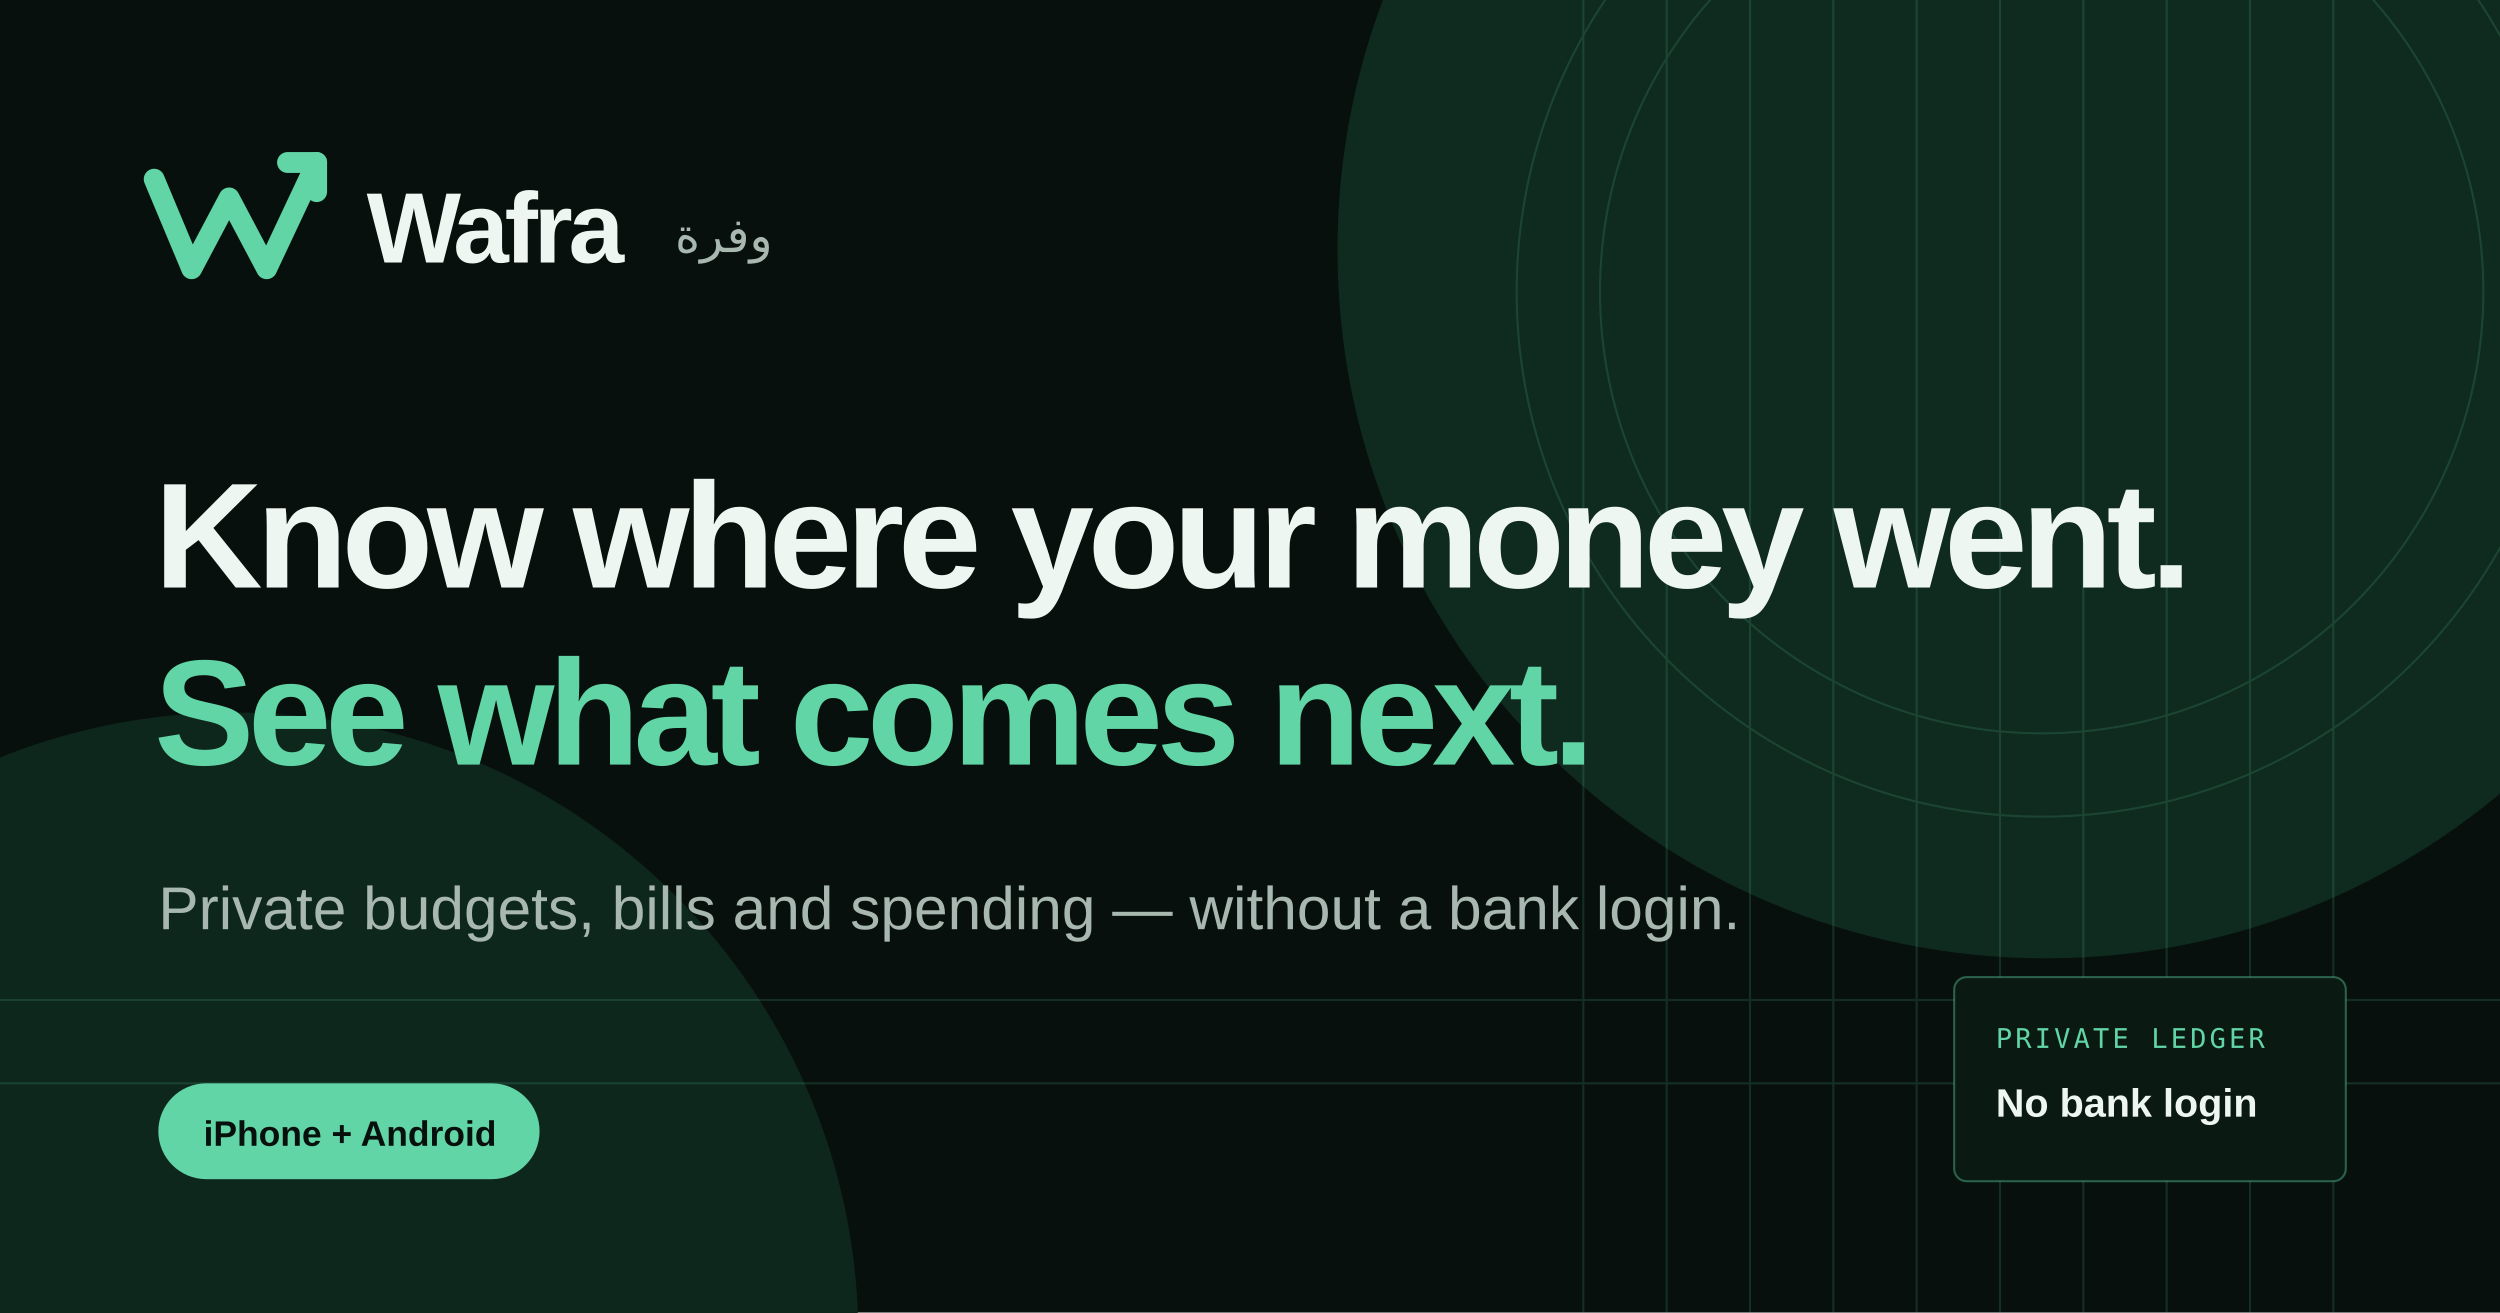
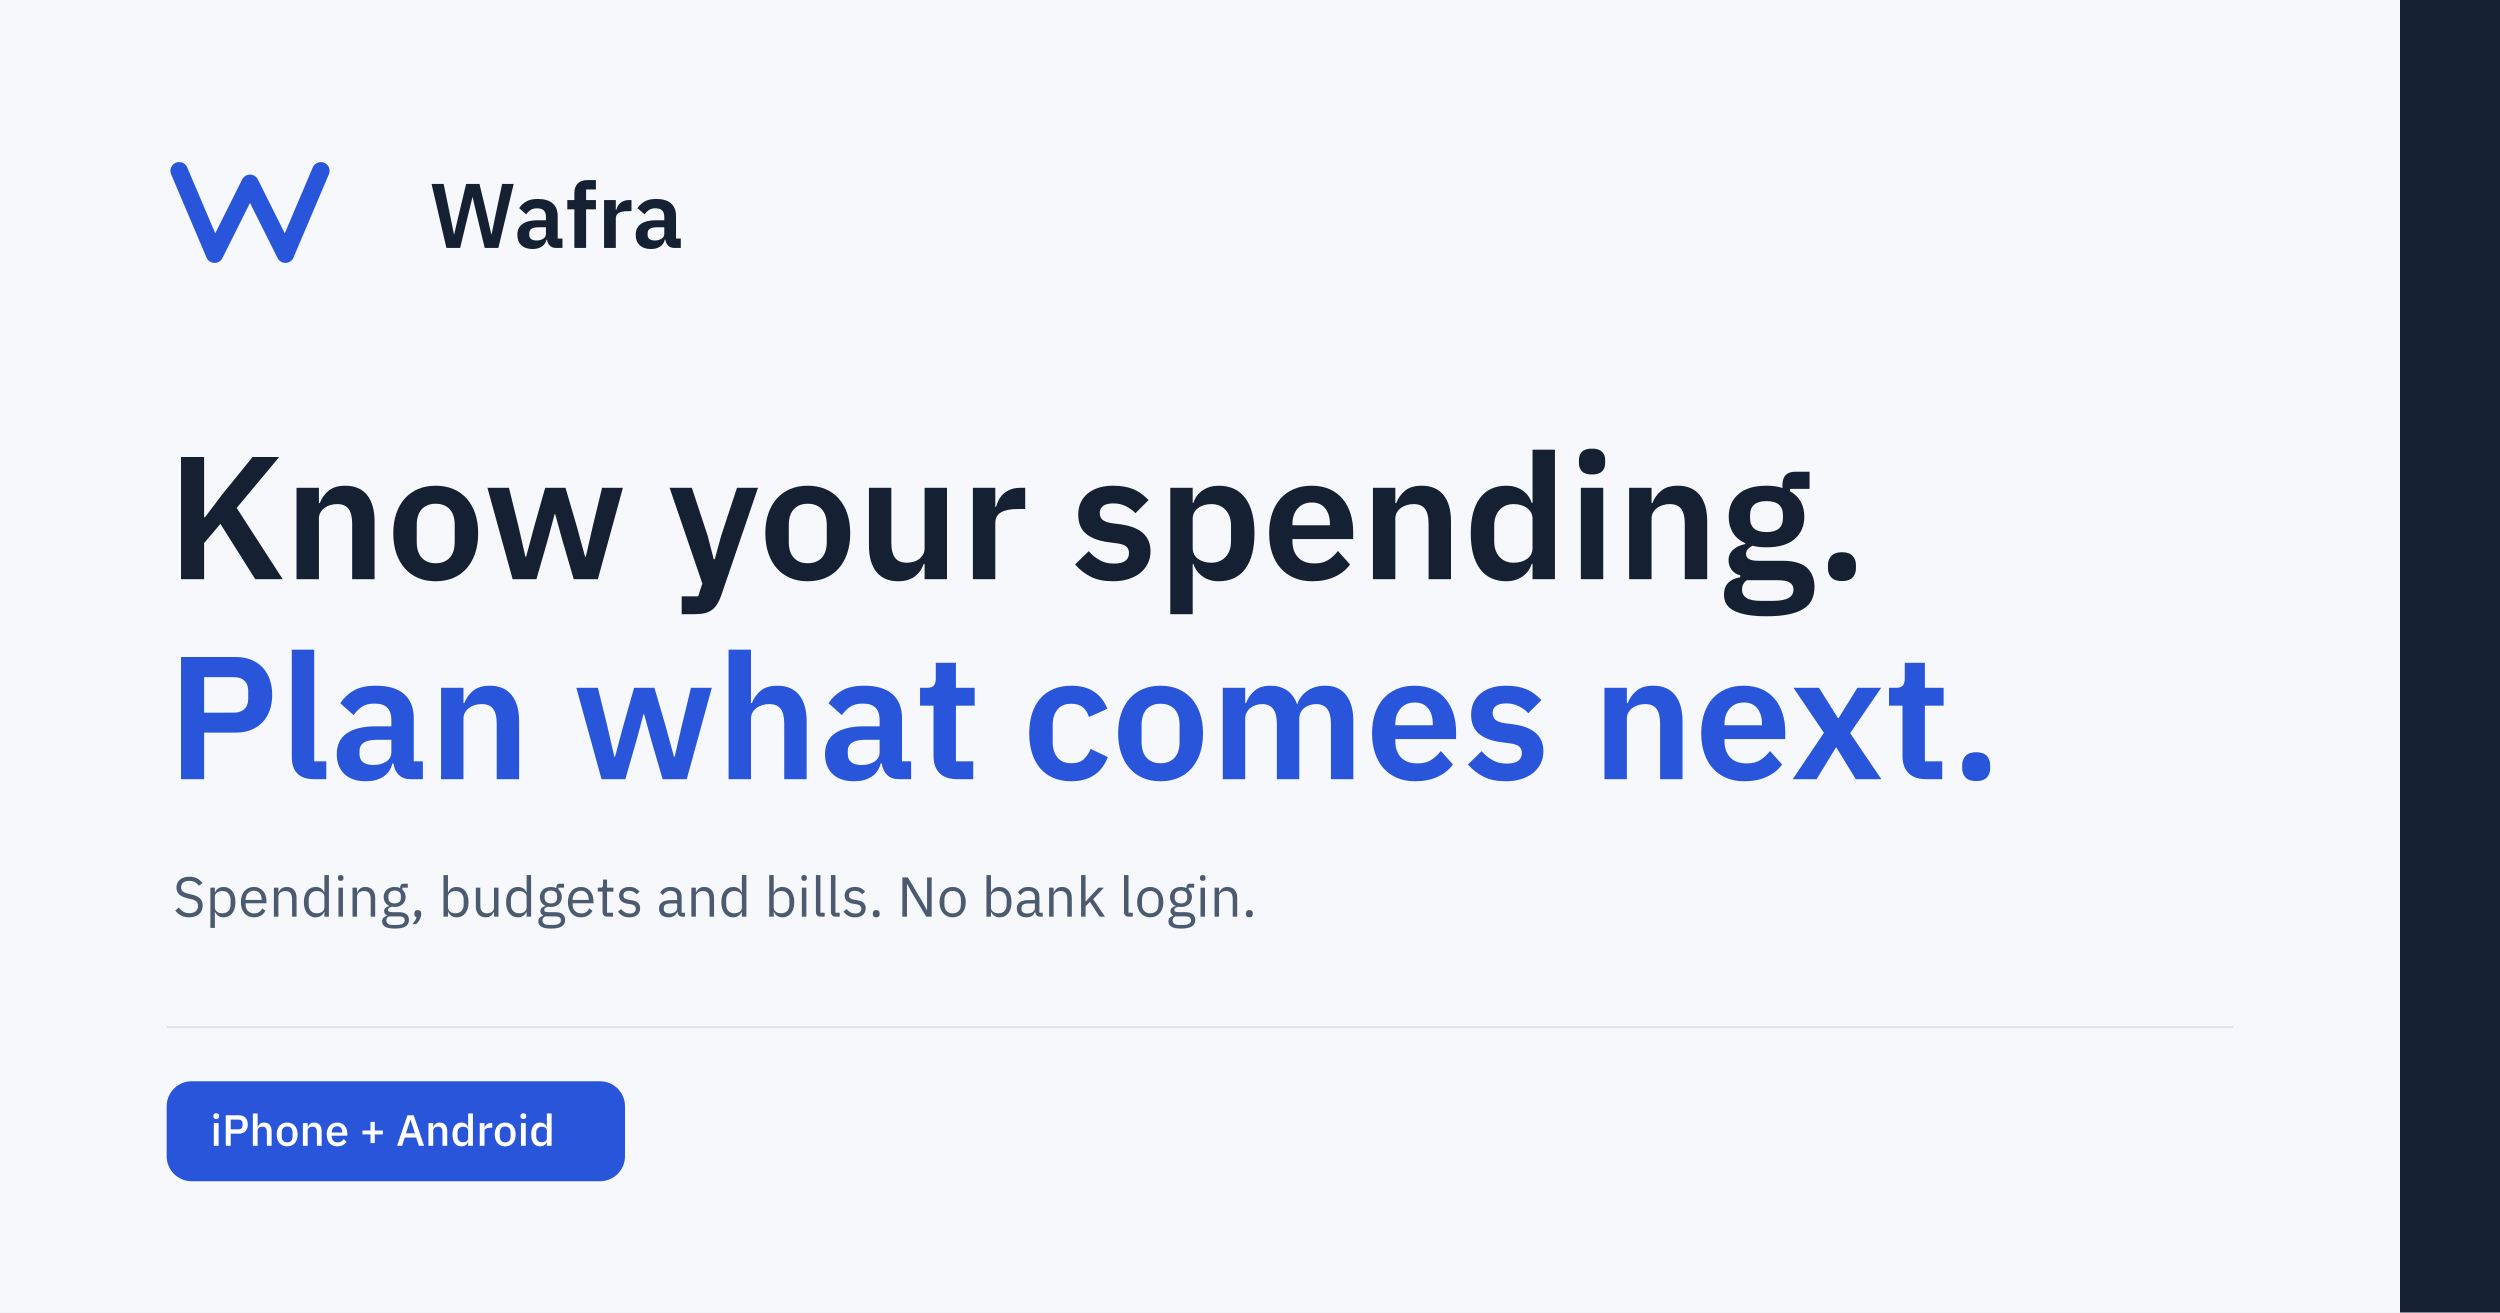
- <svg xmlns="http://www.w3.org/2000/svg" width="1200" height="630" viewBox="0 0 1200 630" role="img" aria-labelledby="title desc">
-   <rect width="1200" height="630" fill="#07100c" />
-   <circle cx="982" cy="120" r="340" fill="#123426" opacity=".72" />
-   <circle cx="112" cy="642" r="300" fill="#0d271d" />
-   <g opacity=".16" stroke="#61d5a6" fill="none">
-     <circle cx="980" cy="140" r="212" />
-     <circle cx="980" cy="140" r="252" />
-     <path d="M0 520H1200M0 480H1200M760 0V630M800 0V630M840 0V630M880 0V630M920 0V630M960 0V630M1000 0V630M1040 0V630M1080 0V630M1120 0V630" />
+ <svg xmlns="http://www.w3.org/2000/svg" width="1200" height="630" viewBox="0 0 1200 630" role="img" aria-labelledby="title description">
+   <rect width="1200" height="630" fill="#F6F8FC" />
+   <rect x="1152" width="48" height="630" fill="#152033" />
+   <g transform="translate(72 54) scale(2)" fill="none" stroke="#2855D9" stroke-width="4.2" stroke-linecap="round" stroke-linejoin="round">
+     <path d="M7 14 L15.5 34 L24 17 L32.5 34 L41 14" />
  </g>
-   <g transform="translate(74 68)" fill="none" stroke="#61d5a6" stroke-width="10" stroke-linecap="round" stroke-linejoin="round">
-     <path d="M0 18l18 43 18-34 18 34L78 10" />
-     <path d="M64 10h14v14" />
+   <g aria-label="Wafra" fill="#152033" transform="translate(206 119) scale(0.044 -0.044)">
+     <path transform="translate(0 0)" d="M188 0L26 698L158 698L227 363L270 149L273 149L323 363L403 698L549 698L629 363L678 149L681 149L725 363L796 698L922 698L755 0L606 0L517 369L474 553L472 553L427 369L338 0Z" />
+     <path transform="translate(925 0)" d="M458 0Q416 0 391.5 24.5Q367 49 361 90L355 90Q342 39 302 13.5Q262 -12 203 -12Q123 -12 80 30Q37 72 37 142Q37 223 95 262.5Q153 302 260 302L349 302L349 340Q349 384 326 408Q303 432 252 432Q207 432 179.5 412.5Q152 393 133 366L57 434Q86 479 134 506.5Q182 534 261 534Q367 534 422 486Q477 438 477 348L477 102L529 102L529 0ZM246 81Q289 81 319 100Q349 119 349 156L349 225L267 225Q167 225 167 161L167 144Q167 112 187.5 96.5Q208 81 246 81Z" />
+     <path transform="translate(1484 0)" d="M100 421L23 421L23 522L100 522L100 597Q100 666 136.5 703Q173 740 244 740L335 740L335 638L228 638L228 522L335 522L335 421L228 421L228 0L100 0Z" />
+     <path transform="translate(1834 0)" d="M74 0L74 522L202 522L202 414L207 414Q212 435 222.5 454.5Q233 474 250 489Q267 504 290.5 513Q314 522 345 522L373 522L373 401L333 401Q268 401 235 382Q202 363 202 320L202 0Z" />
+     <path transform="translate(2216 0)" d="M458 0Q416 0 391.5 24.5Q367 49 361 90L355 90Q342 39 302 13.5Q262 -12 203 -12Q123 -12 80 30Q37 72 37 142Q37 223 95 262.5Q153 302 260 302L349 302L349 340Q349 384 326 408Q303 432 252 432Q207 432 179.5 412.5Q152 393 133 366L57 434Q86 479 134 506.5Q182 534 261 534Q367 534 422 486Q477 438 477 348L477 102L529 102L529 0ZM246 81Q289 81 319 100Q349 119 349 156L349 225L267 225Q167 225 167 161L167 144Q167 112 187.5 96.5Q208 81 246 81Z" />
  </g>
-   <text x="176" y="126" fill="#eef6f1" font-family="Arial, sans-serif" font-size="48" font-weight="700" letter-spacing="-2">Wafra</text>
-   <text x="324" y="121" fill="#a8b8b0" font-family="Arial, sans-serif" font-size="23">وفرة</text>
-   <text x="74" y="282" fill="#eef6f1" font-family="Arial, sans-serif" font-size="72" font-weight="700" letter-spacing="-3">Know where your money went.</text>
-   <text x="74" y="367" fill="#61d5a6" font-family="Arial, sans-serif" font-size="72" font-weight="700" letter-spacing="-3">See what comes next.</text>
-   <text x="76" y="446" fill="#a8b8b0" font-family="Arial, sans-serif" font-size="29">Private budgets, bills and spending — without a bank login.</text>
-   <g transform="translate(76 520)">
-     <rect width="183" height="46" rx="23" fill="#61d5a6" />
-     <text x="92" y="30" text-anchor="middle" fill="#07100c" font-family="Arial, sans-serif" font-size="17" font-weight="700">iPhone + Android</text>
+   <g aria-label="Know your spending." fill="#152033" transform="translate(80 278) scale(0.084 -0.084)">
+     <path transform="translate(0 0)" d="M307 316L214 206L214 0L82 0L82 698L214 698L214 354L219 354L318 485L491 698L643 698L400 407L663 0L506 0Z" />
+     <path transform="translate(668 0)" d="M74 0L74 522L202 522L202 435L207 435Q223 477 257.5 505.5Q292 534 353 534Q434 534 477 481Q520 428 520 330L520 0L392 0L392 317Q392 373 372 401Q352 429 306 429Q286 429 267.5 423.5Q249 418 234.5 407.5Q220 397 211 381.5Q202 366 202 345L202 0Z" />
+     <path transform="translate(1256 0)" d="M281 -12Q225 -12 180.5 7Q136 26 104.5 62Q73 98 56 148.5Q39 199 39 262Q39 325 56 375Q73 425 104.5 460.5Q136 496 180.5 515Q225 534 281 534Q337 534 382 515Q427 496 458.5 460.5Q490 425 507 375Q524 325 524 262Q524 199 507 148.5Q490 98 458.5 62Q427 26 382 7Q337 -12 281 -12ZM281 91Q332 91 361 122Q390 153 390 213L390 310Q390 369 361 400Q332 431 281 431Q231 431 202 400Q173 369 173 310L173 213Q173 153 202 122Q231 91 281 91Z" />
+     <path transform="translate(1810 0)" d="M23 522L146 522L199 307L240 128L244 128L292 307L353 522L469 522L532 307L581 128L585 128L626 307L678 522L797 522L654 0L516 0L449 230L410 372L407 372L369 230L303 0L167 0Z" />
+     <path transform="translate(2865 0)" d="M394 522L514 522L304 -93Q294 -121 281.5 -141.5Q269 -162 252 -175Q235 -188 211 -194Q187 -200 155 -200L78 -200L78 -98L172 -98L196 -25L9 522L136 522L227 246L261 114L267 114L303 246Z" />
+     <path transform="translate(3382 0)" d="M281 -12Q225 -12 180.5 7Q136 26 104.5 62Q73 98 56 148.5Q39 199 39 262Q39 325 56 375Q73 425 104.5 460.5Q136 496 180.5 515Q225 534 281 534Q337 534 382 515Q427 496 458.5 460.5Q490 425 507 375Q524 325 524 262Q524 199 507 148.5Q490 98 458.5 62Q427 26 382 7Q337 -12 281 -12ZM281 91Q332 91 361 122Q390 153 390 213L390 310Q390 369 361 400Q332 431 281 431Q231 431 202 400Q173 369 173 310L173 213Q173 153 202 122Q231 91 281 91Z" />
+     <path transform="translate(3945 0)" d="M386 87L381 87Q374 67 362.5 49.5Q351 32 333.5 18Q316 4 291.5 -4Q267 -12 235 -12Q154 -12 111 41Q68 94 68 192L68 522L196 522L196 205Q196 151 217 122.5Q238 94 284 94Q303 94 321.5 99Q340 104 354 114.5Q368 125 377 140.5Q386 156 386 177L386 522L514 522L514 0L386 0Z" />
+     <path transform="translate(4533 0)" d="M74 0L74 522L202 522L202 414L207 414Q212 435 222.5 454.5Q233 474 250 489Q267 504 290.5 513Q314 522 345 522L373 522L373 401L333 401Q268 401 235 382Q202 363 202 320L202 0Z" />
+     <path transform="translate(5162 0)" d="M245 -12Q170 -12 119 13.5Q68 39 29 84L107 160Q136 127 170.5 108Q205 89 250 89Q296 89 316.5 105Q337 121 337 149Q337 172 322.5 185.5Q308 199 273 204L221 211Q136 222 91.5 259.5Q47 297 47 369Q47 407 61 437.5Q75 468 101 489.5Q127 511 163.5 522.5Q200 534 245 534Q283 534 312.5 528.5Q342 523 366 512.5Q390 502 410 486.5Q430 471 449 452L374 377Q351 401 319 417Q287 433 249 433Q207 433 188.5 418Q170 403 170 379Q170 353 185.5 339.5Q201 326 238 320L291 313Q460 289 460 159Q460 121 444.5 89.5Q429 58 401 35.5Q373 13 333.5 0.5Q294 -12 245 -12Z" />
+     <path transform="translate(5661 0)" d="M74 522L202 522L202 436L206 436Q220 481 259 507.5Q298 534 350 534Q450 534 502.5 463.5Q555 393 555 262Q555 130 502.5 59Q450 -12 350 -12Q298 -12 259.5 15Q221 42 206 87L202 87L202 -200L74 -200ZM309 94Q359 94 390 127Q421 160 421 216L421 306Q421 362 390 395.5Q359 429 309 429Q263 429 232.5 406Q202 383 202 345L202 179Q202 138 232.5 116Q263 94 309 94Z" />
+     <path transform="translate(6261 0)" d="M285 -12Q227 -12 181.5 7.5Q136 27 104.5 62.5Q73 98 56 148.5Q39 199 39 262Q39 324 55.5 374Q72 424 103 459.5Q134 495 179 514.5Q224 534 281 534Q342 534 387 513Q432 492 461 456Q490 420 504.5 372.5Q519 325 519 271L519 229L172 229L172 216Q172 159 204 124.5Q236 90 299 90Q347 90 377.5 110Q408 130 432 161L501 84Q469 39 413.5 13.5Q358 -12 285 -12ZM283 438Q232 438 202 404Q172 370 172 316L172 308L386 308L386 317Q386 371 359.5 404.5Q333 438 283 438Z" />
+     <path transform="translate(6819 0)" d="M74 0L74 522L202 522L202 435L207 435Q223 477 257.5 505.5Q292 534 353 534Q434 534 477 481Q520 428 520 330L520 0L392 0L392 317Q392 373 372 401Q352 429 306 429Q286 429 267.5 423.5Q249 418 234.5 407.5Q220 397 211 381.5Q202 366 202 345L202 0Z" />
+     <path transform="translate(7407 0)" d="M398 87L393 87Q379 42 340 15Q301 -12 249 -12Q150 -12 97.5 59Q45 130 45 262Q45 393 97.5 463.5Q150 534 249 534Q301 534 340 507.5Q379 481 393 436L398 436L398 740L526 740L526 0L398 0ZM290 94Q336 94 367 116Q398 138 398 179L398 345Q398 383 367 406Q336 429 290 429Q240 429 209.5 395.5Q179 362 179 306L179 216Q179 160 209.5 127Q240 94 290 94Z" />
+     <path transform="translate(8007 0)" d="M138 598Q98 598 80.5 616Q63 634 63 662L63 682Q63 710 80.5 728Q98 746 138 746Q177 746 195 728Q213 710 213 682L213 662Q213 634 195 616Q177 598 138 598ZM74 522L202 522L202 0L74 0Z" />
+     <path transform="translate(8283 0)" d="M74 0L74 522L202 522L202 435L207 435Q223 477 257.5 505.5Q292 534 353 534Q434 534 477 481Q520 428 520 330L520 0L392 0L392 317Q392 373 372 401Q352 429 306 429Q286 429 267.5 423.5Q249 418 234.5 407.5Q220 397 211 381.5Q202 366 202 345L202 0Z" />
+     <path transform="translate(8871 0)" d="M545 -44Q545 -85 530.5 -116.5Q516 -148 483 -169Q450 -190 398 -201Q346 -212 271 -212Q205 -212 159 -203.5Q113 -195 83.5 -179.5Q54 -164 41 -141Q28 -118 28 -89Q28 -45 52.5 -20.5Q77 4 121 11L121 22Q89 30 71.5 53.5Q54 77 54 109Q54 129 62 144.5Q70 160 83.5 171Q97 182 114 189.5Q131 197 150 201L150 205Q102 227 78.5 266Q55 305 55 357Q55 437 110 485.5Q165 534 271 534Q295 534 318.5 531Q342 528 362 521L362 538Q362 614 436 614L517 614L517 516L406 516L406 502Q447 479 467 442Q487 405 487 357Q487 278 432.5 230Q378 182 271 182Q225 182 191 191Q176 184 165 172.5Q154 161 154 144Q154 105 222 105L362 105Q458 105 501.5 65.5Q545 26 545 -44ZM425 -59Q425 -34 405 -20Q385 -6 336 -6L158 -6Q131 -26 131 -60Q131 -90 156 -107Q181 -124 241 -124L305 -124Q368 -124 396.5 -108Q425 -92 425 -59ZM271 269Q365 269 365 349L365 366Q365 446 271 446Q177 446 177 366L177 349Q177 269 271 269Z" />
+     <path transform="translate(9424 0)" d="M149 -11Q108 -11 88.5 9.5Q69 30 69 62L69 80Q69 112 88.5 133Q108 154 149 154Q191 154 210 133Q229 112 229 80L229 62Q229 30 210 9.5Q191 -11 149 -11Z" />
  </g>
-   <g transform="translate(938 469)">
-     <rect width="188" height="98" rx="6" fill="#0b1913" stroke="#61d5a6" stroke-opacity=".4" />
-     <text x="20" y="34" fill="#61d5a6" font-family="monospace" font-size="13" letter-spacing="1.5">PRIVATE LEDGER</text>
-     <text x="20" y="67" fill="#eef6f1" font-family="Arial, sans-serif" font-size="19" font-weight="700">No bank login</text>
+   <g aria-label="Plan what comes next." fill="#2855D9" transform="translate(80 374) scale(0.084 -0.084)">
+     <path transform="translate(0 0)" d="M82 0L82 698L396 698Q444 698 482.5 682.5Q521 667 548 638.5Q575 610 589 570Q603 530 603 482Q603 433 589 393.5Q575 354 548 325.5Q521 297 482.5 281.5Q444 266 396 266L214 266L214 0ZM214 380L384 380Q422 380 444 400.5Q466 421 466 459L466 505Q466 543 444 563Q422 583 384 583L214 583Z" />
+     <path transform="translate(641 0)" d="M202 0Q136 0 105 33Q74 66 74 126L74 740L202 740L202 102L271 102L271 0Z" />
+     <path transform="translate(935 0)" d="M458 0Q416 0 391.5 24.5Q367 49 361 90L355 90Q342 39 302 13.5Q262 -12 203 -12Q123 -12 80 30Q37 72 37 142Q37 223 95 262.5Q153 302 260 302L349 302L349 340Q349 384 326 408Q303 432 252 432Q207 432 179.5 412.5Q152 393 133 366L57 434Q86 479 134 506.5Q182 534 261 534Q367 534 422 486Q477 438 477 348L477 102L529 102L529 0ZM246 81Q289 81 319 100Q349 119 349 156L349 225L267 225Q167 225 167 161L167 144Q167 112 187.5 96.5Q208 81 246 81Z" />
+     <path transform="translate(1494 0)" d="M74 0L74 522L202 522L202 435L207 435Q223 477 257.5 505.5Q292 534 353 534Q434 534 477 481Q520 428 520 330L520 0L392 0L392 317Q392 373 372 401Q352 429 306 429Q286 429 267.5 423.5Q249 418 234.5 407.5Q220 397 211 381.5Q202 366 202 345L202 0Z" />
+     <path transform="translate(2318 0)" d="M23 522L146 522L199 307L240 128L244 128L292 307L353 522L469 522L532 307L581 128L585 128L626 307L678 522L797 522L654 0L516 0L449 230L410 372L407 372L369 230L303 0L167 0Z" />
+     <path transform="translate(3137 0)" d="M74 740L202 740L202 435L207 435Q223 477 257.5 505.5Q292 534 353 534Q434 534 477 481Q520 428 520 330L520 0L392 0L392 317Q392 373 372 401Q352 429 306 429Q286 429 267.5 423.5Q249 418 234.5 407.5Q220 397 211 381.5Q202 366 202 345L202 0L74 0Z" />
+     <path transform="translate(3725 0)" d="M458 0Q416 0 391.5 24.5Q367 49 361 90L355 90Q342 39 302 13.5Q262 -12 203 -12Q123 -12 80 30Q37 72 37 142Q37 223 95 262.5Q153 302 260 302L349 302L349 340Q349 384 326 408Q303 432 252 432Q207 432 179.5 412.5Q152 393 133 366L57 434Q86 479 134 506.5Q182 534 261 534Q367 534 422 486Q477 438 477 348L477 102L529 102L529 0ZM246 81Q289 81 319 100Q349 119 349 156L349 225L267 225Q167 225 167 161L167 144Q167 112 187.5 96.5Q208 81 246 81Z" />
+     <path transform="translate(4280 0)" d="M237 0Q171 0 136.5 34.5Q102 69 102 133L102 420L25 420L25 522L65 522Q94 522 104.5 535.5Q115 549 115 576L115 665L230 665L230 522L337 522L337 420L230 420L230 102L329 102L329 0Z" />
+     <path transform="translate(4890 0)" d="M280 -12Q222 -12 177 7Q132 26 101.5 62Q71 98 55 148.5Q39 199 39 262Q39 325 55 375Q71 425 101.5 460.5Q132 496 177 515Q222 534 280 534Q359 534 410.5 499Q462 464 485 402L380 355Q371 388 346.5 409.5Q322 431 280 431Q226 431 199.5 397Q173 363 173 308L173 213Q173 158 199.5 124.5Q226 91 280 91Q326 91 351 114.5Q376 138 390 173L488 126Q462 57 409 22.5Q356 -12 280 -12Z" />
+     <path transform="translate(5398 0)" d="M281 -12Q225 -12 180.5 7Q136 26 104.5 62Q73 98 56 148.5Q39 199 39 262Q39 325 56 375Q73 425 104.5 460.5Q136 496 180.5 515Q225 534 281 534Q337 534 382 515Q427 496 458.5 460.5Q490 425 507 375Q524 325 524 262Q524 199 507 148.5Q490 98 458.5 62Q427 26 382 7Q337 -12 281 -12ZM281 91Q332 91 361 122Q390 153 390 213L390 310Q390 369 361 400Q332 431 281 431Q231 431 202 400Q173 369 173 310L173 213Q173 153 202 122Q231 91 281 91Z" />
+     <path transform="translate(5961 0)" d="M74 0L74 522L202 522L202 435L207 435Q222 476 255 505Q288 534 347 534Q401 534 440 508Q479 482 498 429L500 429Q514 473 555.5 503.5Q597 534 660 534Q737 534 778.5 481Q820 428 820 330L820 0L692 0L692 317Q692 429 608 429Q589 429 571.5 423.5Q554 418 540.5 407.5Q527 397 519 381.5Q511 366 511 345L511 0L383 0L383 317Q383 429 299 429Q281 429 263.5 423.5Q246 418 232.5 407.5Q219 397 210.5 381.5Q202 366 202 345L202 0Z" />
+     <path transform="translate(6849 0)" d="M285 -12Q227 -12 181.5 7.5Q136 27 104.5 62.5Q73 98 56 148.5Q39 199 39 262Q39 324 55.5 374Q72 424 103 459.5Q134 495 179 514.5Q224 534 281 534Q342 534 387 513Q432 492 461 456Q490 420 504.5 372.5Q519 325 519 271L519 229L172 229L172 216Q172 159 204 124.5Q236 90 299 90Q347 90 377.5 110Q408 130 432 161L501 84Q469 39 413.5 13.5Q358 -12 285 -12ZM283 438Q232 438 202 404Q172 370 172 316L172 308L386 308L386 317Q386 371 359.5 404.5Q333 438 283 438Z" />
+     <path transform="translate(7407 0)" d="M245 -12Q170 -12 119 13.5Q68 39 29 84L107 160Q136 127 170.5 108Q205 89 250 89Q296 89 316.5 105Q337 121 337 149Q337 172 322.5 185.5Q308 199 273 204L221 211Q136 222 91.5 259.5Q47 297 47 369Q47 407 61 437.5Q75 468 101 489.5Q127 511 163.5 522.5Q200 534 245 534Q283 534 312.5 528.5Q342 523 366 512.5Q390 502 410 486.5Q430 471 449 452L374 377Q351 401 319 417Q287 433 249 433Q207 433 188.5 418Q170 403 170 379Q170 353 185.5 339.5Q201 326 238 320L291 313Q460 289 460 159Q460 121 444.5 89.5Q429 58 401 35.5Q373 13 333.5 0.5Q294 -12 245 -12Z" />
+     <path transform="translate(8142 0)" d="M74 0L74 522L202 522L202 435L207 435Q223 477 257.5 505.5Q292 534 353 534Q434 534 477 481Q520 428 520 330L520 0L392 0L392 317Q392 373 372 401Q352 429 306 429Q286 429 267.5 423.5Q249 418 234.5 407.5Q220 397 211 381.5Q202 366 202 345L202 0Z" />
+     <path transform="translate(8730 0)" d="M285 -12Q227 -12 181.5 7.5Q136 27 104.5 62.5Q73 98 56 148.5Q39 199 39 262Q39 324 55.5 374Q72 424 103 459.5Q134 495 179 514.5Q224 534 281 534Q342 534 387 513Q432 492 461 456Q490 420 504.5 372.5Q519 325 519 271L519 229L172 229L172 216Q172 159 204 124.5Q236 90 299 90Q347 90 377.5 110Q408 130 432 161L501 84Q469 39 413.5 13.5Q358 -12 285 -12ZM283 438Q232 438 202 404Q172 370 172 316L172 308L386 308L386 317Q386 371 359.5 404.5Q333 438 283 438Z" />
+     <path transform="translate(9273 0)" d="M19 0L197 265L23 522L169 522L277 349L281 349L388 522L524 522L347 263L525 0L379 0L269 180L265 180L155 0Z" />
+     <path transform="translate(9817 0)" d="M237 0Q171 0 136.5 34.5Q102 69 102 133L102 420L25 420L25 522L65 522Q94 522 104.5 535.5Q115 549 115 576L115 665L230 665L230 522L337 522L337 420L230 420L230 102L329 102L329 0Z" />
+     <path transform="translate(10191 0)" d="M149 -11Q108 -11 88.5 9.5Q69 30 69 62L69 80Q69 112 88.5 133Q108 154 149 154Q191 154 210 133Q229 112 229 80L229 62Q229 30 210 9.5Q191 -11 149 -11Z" />
+   </g>
+   <g aria-label="Spending, budgets and bills. No bank login." fill="#4C5A70" transform="translate(83 440) scale(0.027 -0.027)">
+     <path transform="translate(0 0)" d="M289 -12Q204 -12 144 20.5Q84 53 42 110L104 162Q141 113 186 87.5Q231 62 292 62Q367 62 406.5 98Q446 134 446 194Q446 244 416 271Q386 298 317 314L260 327Q164 349 113.5 393.5Q63 438 63 519Q63 565 80 601Q97 637 127.5 661Q158 685 200.5 697.5Q243 710 294 710Q373 710 429.5 681Q486 652 525 596L462 550Q433 590 392 613Q351 636 290 636Q223 636 184.5 607.5Q146 579 146 522Q146 472 178.5 446.5Q211 421 277 406L334 393Q437 370 483 323Q529 276 529 198Q529 150 512.5 111Q496 72 465 45Q434 18 389.5 3Q345 -12 289 -12Z" />
+     <path transform="translate(581 0)" d="M85 516L165 516L165 432L169 432Q189 481 227.5 504.5Q266 528 320 528Q368 528 407 509Q446 490 473.5 455Q501 420 515.5 370Q530 320 530 258Q530 196 515.5 146Q501 96 473.5 61Q446 26 407 7Q368 -12 320 -12Q215 -12 169 84L165 84L165 -200L85 -200ZM298 60Q366 60 405 102.5Q444 145 444 214L444 302Q444 371 405 413.5Q366 456 298 456Q271 456 246.5 448.5Q222 441 204 428Q186 415 175.5 396.5Q165 378 165 357L165 165Q165 140 175.5 120.5Q186 101 204 87.5Q222 74 246.5 67Q271 60 298 60Z" />
+     <path transform="translate(1161 0)" d="M279 -12Q226 -12 183.5 7Q141 26 110.5 61.5Q80 97 63.5 146.5Q47 196 47 258Q47 319 63.5 369Q80 419 110.5 454.5Q141 490 183.5 509Q226 528 279 528Q331 528 372 509Q413 490 442 456.5Q471 423 486.5 377Q502 331 502 276L502 238L131 238L131 214Q131 181 141.5 152.5Q152 124 171.5 103Q191 82 219.5 70Q248 58 284 58Q333 58 369.5 81Q406 104 426 147L483 106Q458 53 405 20.5Q352 -12 279 -12ZM279 461Q246 461 219 449.5Q192 438 172.5 417Q153 396 142 367.5Q131 339 131 305L131 298L416 298L416 309Q416 378 378.5 419.5Q341 461 279 461Z" />
+     <path transform="translate(1710 0)" d="M85 0L85 516L165 516L165 432L169 432Q188 476 222.5 502Q257 528 315 528Q395 528 441.5 476.5Q488 425 488 331L488 0L408 0L408 317Q408 456 291 456Q267 456 244.5 450Q222 444 204 432Q186 420 175.5 401.5Q165 383 165 358L165 0Z" />
+     <path transform="translate(2278 0)" d="M415 84L411 84Q364 -12 260 -12Q212 -12 173 7Q134 26 106.5 61Q79 96 64.5 146Q50 196 50 258Q50 320 64.5 370Q79 420 106.5 455Q134 490 173 509Q212 528 260 528Q314 528 352.5 504.5Q391 481 411 432L415 432L415 740L495 740L495 0L415 0ZM282 60Q309 60 333.5 67Q358 74 376 87.5Q394 101 404.5 120.5Q415 140 415 165L415 357Q415 378 404.5 396.5Q394 415 376 428Q358 441 333.5 448.5Q309 456 282 456Q214 456 175 413.5Q136 371 136 302L136 214Q136 145 175 102.5Q214 60 282 60Z" />
+     <path transform="translate(2858 0)" d="M125 637Q99 637 87.5 649.5Q76 662 76 682L76 695Q76 715 87.5 727.5Q99 740 125 740Q151 740 162.5 727.5Q174 715 174 695L174 682Q174 662 162.5 649.5Q151 637 125 637ZM85 516L165 516L165 0L85 0Z" />
+     <path transform="translate(3108 0)" d="M85 0L85 516L165 516L165 432L169 432Q188 476 222.5 502Q257 528 315 528Q395 528 441.5 476.5Q488 425 488 331L488 0L408 0L408 317Q408 456 291 456Q267 456 244.5 450Q222 444 204 432Q186 420 175.5 401.5Q165 383 165 358L165 0Z" />
+     <path transform="translate(3676 0)" d="M520 -57Q520 -137 457.5 -174.5Q395 -212 270 -212Q149 -212 96 -179Q43 -146 43 -85Q43 -43 65 -19.5Q87 4 125 15L125 26Q79 48 79 98Q79 137 104 157.5Q129 178 168 188L168 192Q122 214 96.5 255Q71 296 71 350Q71 389 85 422Q99 455 124.5 478.5Q150 502 185.5 515Q221 528 265 528Q320 528 363 508L363 517Q363 547 377 566.5Q391 586 423 586L500 586L500 516L402 516L402 483Q430 459 445.5 425.5Q461 392 461 350Q461 311 447 278Q433 245 407.5 221.5Q382 198 346 185Q310 172 266 172Q241 172 216 177Q190 170 169 156.5Q148 143 148 119Q148 96 170 88Q192 80 227 80L337 80Q433 80 476.5 43.5Q520 7 520 -57ZM445 -63Q445 -32 421.5 -13.5Q398 5 338 5L166 5Q118 -17 118 -65Q118 -99 143.5 -123Q169 -147 230 -147L304 -147Q371 -147 408 -126Q445 -105 445 -63ZM266 236Q317 236 347 260.5Q377 285 377 336L377 364Q377 415 347 439.5Q317 464 266 464Q215 464 185 439.5Q155 415 155 364L155 336Q155 285 185 260.5Q215 236 266 236Z" />
+     <path transform="translate(4217 0)" d="M136 117Q168 117 182.5 100.5Q197 84 197 58L197 44Q197 3 173 -46.5Q149 -96 106 -133L39 -133Q69 -101 87.5 -72.5Q106 -44 114 -9Q94 -4 84.5 10Q75 24 75 44L75 58Q75 84 89.5 100.5Q104 117 136 117Z" />
+     <path transform="translate(4725 0)" d="M85 740L165 740L165 432L169 432Q189 481 227.5 504.5Q266 528 320 528Q368 528 407 509Q446 490 473.5 455Q501 420 515.5 370Q530 320 530 258Q530 196 515.5 146Q501 96 473.5 61Q446 26 407 7Q368 -12 320 -12Q215 -12 169 84L165 84L165 0L85 0ZM298 60Q366 60 405 102.5Q444 145 444 214L444 302Q444 371 405 413.5Q366 456 298 456Q271 456 246.5 448.5Q222 441 204 428Q186 415 175.5 396.5Q165 378 165 357L165 165Q165 140 175.5 120.5Q186 101 204 87.5Q222 74 246.5 67Q271 60 298 60Z" />
+     <path transform="translate(5305 0)" d="M403 84L399 84Q391 66 379.5 48.5Q368 31 351 17.5Q334 4 310 -4Q286 -12 254 -12Q174 -12 127 39.5Q80 91 80 185L80 516L160 516L160 199Q160 60 278 60Q302 60 324.5 66Q347 72 364.5 84Q382 96 392.5 114.5Q403 133 403 159L403 516L483 516L483 0L403 0Z" />
+     <path transform="translate(5873 0)" d="M415 84L411 84Q364 -12 260 -12Q212 -12 173 7Q134 26 106.5 61Q79 96 64.5 146Q50 196 50 258Q50 320 64.5 370Q79 420 106.5 455Q134 490 173 509Q212 528 260 528Q314 528 352.5 504.5Q391 481 411 432L415 432L415 740L495 740L495 0L415 0ZM282 60Q309 60 333.5 67Q358 74 376 87.5Q394 101 404.5 120.5Q415 140 415 165L415 357Q415 378 404.5 396.5Q394 415 376 428Q358 441 333.5 448.5Q309 456 282 456Q214 456 175 413.5Q136 371 136 302L136 214Q136 145 175 102.5Q214 60 282 60Z" />
+     <path transform="translate(6453 0)" d="M520 -57Q520 -137 457.5 -174.5Q395 -212 270 -212Q149 -212 96 -179Q43 -146 43 -85Q43 -43 65 -19.5Q87 4 125 15L125 26Q79 48 79 98Q79 137 104 157.5Q129 178 168 188L168 192Q122 214 96.5 255Q71 296 71 350Q71 389 85 422Q99 455 124.5 478.5Q150 502 185.5 515Q221 528 265 528Q320 528 363 508L363 517Q363 547 377 566.5Q391 586 423 586L500 586L500 516L402 516L402 483Q430 459 445.5 425.5Q461 392 461 350Q461 311 447 278Q433 245 407.5 221.5Q382 198 346 185Q310 172 266 172Q241 172 216 177Q190 170 169 156.5Q148 143 148 119Q148 96 170 88Q192 80 227 80L337 80Q433 80 476.5 43.5Q520 7 520 -57ZM445 -63Q445 -32 421.5 -13.5Q398 5 338 5L166 5Q118 -17 118 -65Q118 -99 143.5 -123Q169 -147 230 -147L304 -147Q371 -147 408 -126Q445 -105 445 -63ZM266 236Q317 236 347 260.5Q377 285 377 336L377 364Q377 415 347 439.5Q317 464 266 464Q215 464 185 439.5Q155 415 155 364L155 336Q155 285 185 260.5Q215 236 266 236Z" />
+     <path transform="translate(6975 0)" d="M279 -12Q226 -12 183.5 7Q141 26 110.5 61.5Q80 97 63.5 146.5Q47 196 47 258Q47 319 63.5 369Q80 419 110.5 454.5Q141 490 183.5 509Q226 528 279 528Q331 528 372 509Q413 490 442 456.5Q471 423 486.5 377Q502 331 502 276L502 238L131 238L131 214Q131 181 141.5 152.5Q152 124 171.5 103Q191 82 219.5 70Q248 58 284 58Q333 58 369.5 81Q406 104 426 147L483 106Q458 53 405 20.5Q352 -12 279 -12ZM279 461Q246 461 219 449.5Q192 438 172.5 417Q153 396 142 367.5Q131 339 131 305L131 298L416 298L416 309Q416 378 378.5 419.5Q341 461 279 461Z" />
+     <path transform="translate(7524 0)" d="M199 0Q157 0 135.5 23.5Q114 47 114 85L114 446L29 446L29 516L77 516Q103 516 112.5 526.5Q122 537 122 563L122 659L194 659L194 516L307 516L307 446L194 446L194 70L299 70L299 0Z" />
+     <path transform="translate(7875 0)" d="M240 -12Q168 -12 119.5 15.5Q71 43 36 89L93 135Q123 97 160 76.5Q197 56 246 56Q297 56 325.5 78Q354 100 354 140Q354 170 334.5 191.5Q315 213 264 221L223 227Q187 232 157 242.5Q127 253 104.5 270.5Q82 288 69.5 314Q57 340 57 376Q57 414 71 442.5Q85 471 109.5 490Q134 509 168 518.5Q202 528 241 528Q304 528 346.5 506Q389 484 421 445L368 397Q351 421 318 440.5Q285 460 235 460Q185 460 159.5 438.5Q134 417 134 380Q134 342 159.5 325Q185 308 233 300L273 294Q359 281 395 244.5Q431 208 431 149Q431 74 380 31Q329 -12 240 -12Z" />
+     <path transform="translate(8598 0)" d="M460 0Q415 0 395.5 24Q376 48 371 84L366 84Q349 36 310 12Q271 -12 217 -12Q135 -12 89.5 30Q44 72 44 144Q44 217 97.5 256Q151 295 264 295L366 295L366 346Q366 401 336 430Q306 459 244 459Q197 459 165.5 438Q134 417 113 382L65 427Q86 469 132 498.5Q178 528 248 528Q342 528 394 482Q446 436 446 354L446 70L505 70L505 0ZM230 56Q260 56 285 63Q310 70 328 83Q346 96 356 113Q366 130 366 150L366 235L260 235Q191 235 159.5 215Q128 195 128 157L128 136Q128 98 155.5 77Q183 56 230 56Z" />
+     <path transform="translate(9132 0)" d="M85 0L85 516L165 516L165 432L169 432Q188 476 222.5 502Q257 528 315 528Q395 528 441.5 476.5Q488 425 488 331L488 0L408 0L408 317Q408 456 291 456Q267 456 244.5 450Q222 444 204 432Q186 420 175.5 401.5Q165 383 165 358L165 0Z" />
+     <path transform="translate(9700 0)" d="M415 84L411 84Q364 -12 260 -12Q212 -12 173 7Q134 26 106.5 61Q79 96 64.5 146Q50 196 50 258Q50 320 64.5 370Q79 420 106.5 455Q134 490 173 509Q212 528 260 528Q314 528 352.5 504.5Q391 481 411 432L415 432L415 740L495 740L495 0L415 0ZM282 60Q309 60 333.5 67Q358 74 376 87.5Q394 101 404.5 120.5Q415 140 415 165L415 357Q415 378 404.5 396.5Q394 415 376 428Q358 441 333.5 448.5Q309 456 282 456Q214 456 175 413.5Q136 371 136 302L136 214Q136 145 175 102.5Q214 60 282 60Z" />
+     <path transform="translate(10516 0)" d="M85 740L165 740L165 432L169 432Q189 481 227.5 504.5Q266 528 320 528Q368 528 407 509Q446 490 473.5 455Q501 420 515.5 370Q530 320 530 258Q530 196 515.5 146Q501 96 473.5 61Q446 26 407 7Q368 -12 320 -12Q215 -12 169 84L165 84L165 0L85 0ZM298 60Q366 60 405 102.5Q444 145 444 214L444 302Q444 371 405 413.5Q366 456 298 456Q271 456 246.5 448.5Q222 441 204 428Q186 415 175.5 396.5Q165 378 165 357L165 165Q165 140 175.5 120.5Q186 101 204 87.5Q222 74 246.5 67Q271 60 298 60Z" />
+     <path transform="translate(11096 0)" d="M125 637Q99 637 87.5 649.5Q76 662 76 682L76 695Q76 715 87.5 727.5Q99 740 125 740Q151 740 162.5 727.5Q174 715 174 695L174 682Q174 662 162.5 649.5Q151 637 125 637ZM85 516L165 516L165 0L85 0Z" />
+     <path transform="translate(11346 0)" d="M170 0Q128 0 106.5 23.5Q85 47 85 83L85 740L165 740L165 70L241 70L241 0Z" />
+     <path transform="translate(11613 0)" d="M170 0Q128 0 106.5 23.5Q85 47 85 83L85 740L165 740L165 70L241 70L241 0Z" />
+     <path transform="translate(11885 0)" d="M240 -12Q168 -12 119.5 15.5Q71 43 36 89L93 135Q123 97 160 76.5Q197 56 246 56Q297 56 325.5 78Q354 100 354 140Q354 170 334.5 191.5Q315 213 264 221L223 227Q187 232 157 242.5Q127 253 104.5 270.5Q82 288 69.5 314Q57 340 57 376Q57 414 71 442.5Q85 471 109.5 490Q134 509 168 518.5Q202 528 241 528Q304 528 346.5 506Q389 484 421 445L368 397Q351 421 318 440.5Q285 460 235 460Q185 460 159.5 438.5Q134 417 134 380Q134 342 159.5 325Q185 308 233 300L273 294Q359 281 395 244.5Q431 208 431 149Q431 74 380 31Q329 -12 240 -12Z" />
+     <path transform="translate(12367 0)" d="M136 -12Q104 -12 89.5 4Q75 20 75 46L75 59Q75 85 89.5 101Q104 117 136 117Q168 117 182.5 101Q197 85 197 59L197 46Q197 20 182.5 4Q168 -12 136 -12Z" />
+     <path transform="translate(12875 0)" d="M262 426L178 581L175 581L175 0L93 0L93 698L190 698L445 272L529 117L532 117L532 698L614 698L614 0L517 0Z" />
+     <path transform="translate(13582 0)" d="M280 -12Q228 -12 185 7Q142 26 111.5 61.5Q81 97 64 146.5Q47 196 47 258Q47 319 64 369Q81 419 111.5 454.5Q142 490 185 509Q228 528 280 528Q332 528 374.5 509Q417 490 448 454.5Q479 419 496 369Q513 319 513 258Q513 196 496 146.5Q479 97 448 61.5Q417 26 374.5 7Q332 -12 280 -12ZM280 59Q345 59 386 99Q427 139 427 221L427 295Q427 377 386 417Q345 457 280 457Q215 457 174 417Q133 377 133 295L133 221Q133 139 174 99Q215 59 280 59Z" />
+     <path transform="translate(14378 0)" d="M85 740L165 740L165 432L169 432Q189 481 227.5 504.5Q266 528 320 528Q368 528 407 509Q446 490 473.5 455Q501 420 515.5 370Q530 320 530 258Q530 196 515.5 146Q501 96 473.5 61Q446 26 407 7Q368 -12 320 -12Q215 -12 169 84L165 84L165 0L85 0ZM298 60Q366 60 405 102.5Q444 145 444 214L444 302Q444 371 405 413.5Q366 456 298 456Q271 456 246.5 448.5Q222 441 204 428Q186 415 175.5 396.5Q165 378 165 357L165 165Q165 140 175.5 120.5Q186 101 204 87.5Q222 74 246.5 67Q271 60 298 60Z" />
+     <path transform="translate(14958 0)" d="M460 0Q415 0 395.5 24Q376 48 371 84L366 84Q349 36 310 12Q271 -12 217 -12Q135 -12 89.5 30Q44 72 44 144Q44 217 97.5 256Q151 295 264 295L366 295L366 346Q366 401 336 430Q306 459 244 459Q197 459 165.5 438Q134 417 113 382L65 427Q86 469 132 498.5Q178 528 248 528Q342 528 394 482Q446 436 446 354L446 70L505 70L505 0ZM230 56Q260 56 285 63Q310 70 328 83Q346 96 356 113Q366 130 366 150L366 235L260 235Q191 235 159.5 215Q128 195 128 157L128 136Q128 98 155.5 77Q183 56 230 56Z" />
+     <path transform="translate(15492 0)" d="M85 0L85 516L165 516L165 432L169 432Q188 476 222.5 502Q257 528 315 528Q395 528 441.5 476.5Q488 425 488 331L488 0L408 0L408 317Q408 456 291 456Q267 456 244.5 450Q222 444 204 432Q186 420 175.5 401.5Q165 383 165 358L165 0Z" />
+     <path transform="translate(16060 0)" d="M85 740L165 740L165 271L169 271L248 359L394 516L491 516L300 312L510 0L413 0L242 263L165 184L165 0L85 0Z" />
+     <path transform="translate(16823 0)" d="M170 0Q128 0 106.5 23.5Q85 47 85 83L85 740L165 740L165 70L241 70L241 0Z" />
+     <path transform="translate(17095 0)" d="M280 -12Q228 -12 185 7Q142 26 111.5 61.5Q81 97 64 146.5Q47 196 47 258Q47 319 64 369Q81 419 111.5 454.5Q142 490 185 509Q228 528 280 528Q332 528 374.5 509Q417 490 448 454.5Q479 419 496 369Q513 319 513 258Q513 196 496 146.5Q479 97 448 61.5Q417 26 374.5 7Q332 -12 280 -12ZM280 59Q345 59 386 99Q427 139 427 221L427 295Q427 377 386 417Q345 457 280 457Q215 457 174 417Q133 377 133 295L133 221Q133 139 174 99Q215 59 280 59Z" />
+     <path transform="translate(17655 0)" d="M520 -57Q520 -137 457.5 -174.5Q395 -212 270 -212Q149 -212 96 -179Q43 -146 43 -85Q43 -43 65 -19.5Q87 4 125 15L125 26Q79 48 79 98Q79 137 104 157.5Q129 178 168 188L168 192Q122 214 96.5 255Q71 296 71 350Q71 389 85 422Q99 455 124.5 478.5Q150 502 185.5 515Q221 528 265 528Q320 528 363 508L363 517Q363 547 377 566.5Q391 586 423 586L500 586L500 516L402 516L402 483Q430 459 445.5 425.5Q461 392 461 350Q461 311 447 278Q433 245 407.5 221.5Q382 198 346 185Q310 172 266 172Q241 172 216 177Q190 170 169 156.5Q148 143 148 119Q148 96 170 88Q192 80 227 80L337 80Q433 80 476.5 43.5Q520 7 520 -57ZM445 -63Q445 -32 421.5 -13.5Q398 5 338 5L166 5Q118 -17 118 -65Q118 -99 143.5 -123Q169 -147 230 -147L304 -147Q371 -147 408 -126Q445 -105 445 -63ZM266 236Q317 236 347 260.5Q377 285 377 336L377 364Q377 415 347 439.5Q317 464 266 464Q215 464 185 439.5Q155 415 155 364L155 336Q155 285 185 260.5Q215 236 266 236Z" />
+     <path transform="translate(18183 0)" d="M125 637Q99 637 87.5 649.5Q76 662 76 682L76 695Q76 715 87.5 727.5Q99 740 125 740Q151 740 162.5 727.5Q174 715 174 695L174 682Q174 662 162.5 649.5Q151 637 125 637ZM85 516L165 516L165 0L85 0Z" />
+     <path transform="translate(18433 0)" d="M85 0L85 516L165 516L165 432L169 432Q188 476 222.5 502Q257 528 315 528Q395 528 441.5 476.5Q488 425 488 331L488 0L408 0L408 317Q408 456 291 456Q267 456 244.5 450Q222 444 204 432Q186 420 175.5 401.5Q165 383 165 358L165 0Z" />
+     <path transform="translate(19001 0)" d="M136 -12Q104 -12 89.5 4Q75 20 75 46L75 59Q75 85 89.5 101Q104 117 136 117Q168 117 182.5 101Q197 85 197 59L197 46Q197 20 182.5 4Q168 -12 136 -12Z" />
+   </g>
+   <path d="M80 493 H1072" fill="none" stroke="#DCE3EE" stroke-width="1" />
+   <rect x="80" y="519" width="220" height="48" rx="12" fill="#2855D9" />
+   <g aria-label="iPhone + Android" fill="#FFFFFF" transform="translate(101 550) scale(0.021 -0.021)">
+     <path transform="translate(0 0)" d="M133 613Q99 613 83.5 629Q68 645 68 670L68 687Q68 712 83.5 728Q99 744 133 744Q167 744 182 728Q197 712 197 687L197 670Q197 645 182 629Q167 613 133 613ZM78 520L187 520L187 0L78 0Z" />
+     <path transform="translate(265 0)" d="M86 0L86 698L386 698Q483 698 536 641Q589 584 589 488Q589 392 536 335Q483 278 386 278L199 278L199 0ZM199 377L379 377Q422 377 446 399.5Q470 422 470 464L470 512Q470 554 446 576.5Q422 599 379 599L199 599Z" />
+     <path transform="translate(892 0)" d="M78 740L187 740L187 434L192 434Q209 476 243.5 504Q278 532 338 532Q418 532 462.5 479.5Q507 427 507 330L507 0L398 0L398 317Q398 438 300 438Q279 438 258.5 432.5Q238 427 222 416Q206 405 196.5 388Q187 371 187 349L187 0L78 0Z" />
+     <path transform="translate(1472 0)" d="M282 -12Q228 -12 183.5 7Q139 26 108 61.5Q77 97 60 147.5Q43 198 43 260Q43 322 60 372.5Q77 423 108 458.5Q139 494 183.5 513Q228 532 282 532Q336 532 380.5 513Q425 494 456 458.5Q487 423 504 372.5Q521 322 521 260Q521 198 504 147.5Q487 97 456 61.5Q425 26 380.5 7Q336 -12 282 -12ZM282 78Q338 78 372 112.5Q406 147 406 216L406 304Q406 373 372 407.5Q338 442 282 442Q226 442 192 407.5Q158 373 158 304L158 216Q158 147 192 112.5Q226 78 282 78Z" />
+     <path transform="translate(2036 0)" d="M78 0L78 520L187 520L187 434L192 434Q209 476 243.5 504Q278 532 338 532Q418 532 462.5 479.5Q507 427 507 330L507 0L398 0L398 316Q398 438 300 438Q279 438 258.5 432.5Q238 427 222 416Q206 405 196.5 388Q187 371 187 348L187 0Z" />
+     <path transform="translate(2616 0)" d="M282 -12Q226 -12 182 7Q138 26 107 61.5Q76 97 59.5 147.5Q43 198 43 260Q43 322 59.5 372.5Q76 423 107 458.5Q138 494 182 513Q226 532 282 532Q339 532 382.5 512Q426 492 455 456.5Q484 421 498.5 374Q513 327 513 273L513 232L156 232L156 215Q156 155 191.5 116.5Q227 78 293 78Q341 78 374 99Q407 120 430 156L494 93Q465 45 410 16.5Q355 -12 282 -12ZM282 447Q254 447 230.5 437Q207 427 190.5 409Q174 391 165 366Q156 341 156 311L156 304L398 304L398 314Q398 374 367 410.5Q336 447 282 447Z" />
+     <path transform="translate(3408 0)" d="M251 63L251 261L67 261L67 350L251 350L251 548L349 548L349 350L533 350L533 261L349 261L349 63Z" />
+     <path transform="translate(4244 0)" d="M522 0L459 189L198 189L137 0L22 0L260 698L402 698L640 0ZM331 594L326 594L225 286L431 286Z" />
+     <path transform="translate(4906 0)" d="M78 0L78 520L187 520L187 434L192 434Q209 476 243.5 504Q278 532 338 532Q418 532 462.5 479.5Q507 427 507 330L507 0L398 0L398 316Q398 438 300 438Q279 438 258.5 432.5Q238 427 222 416Q206 405 196.5 388Q187 371 187 348L187 0Z" />
+     <path transform="translate(5486 0)" d="M405 86L400 86Q383 40 344.5 14Q306 -12 254 -12Q155 -12 101 59.5Q47 131 47 260Q47 389 101 460.5Q155 532 254 532Q306 532 344.5 506.5Q383 481 400 434L405 434L405 740L514 740L514 0L405 0ZM287 82Q337 82 371 106.5Q405 131 405 171L405 349Q405 389 371 413.5Q337 438 287 438Q230 438 196 401.5Q162 365 162 305L162 215Q162 155 196 118.5Q230 82 287 82Z" />
+     <path transform="translate(6078 0)" d="M78 0L78 520L187 520L187 420L192 420Q203 460 238 490Q273 520 335 520L364 520L364 415L321 415Q256 415 221.5 394Q187 373 187 332L187 0Z" />
+     <path transform="translate(6456 0)" d="M282 -12Q228 -12 183.5 7Q139 26 108 61.5Q77 97 60 147.5Q43 198 43 260Q43 322 60 372.5Q77 423 108 458.5Q139 494 183.5 513Q228 532 282 532Q336 532 380.5 513Q425 494 456 458.5Q487 423 504 372.5Q521 322 521 260Q521 198 504 147.5Q487 97 456 61.5Q425 26 380.5 7Q336 -12 282 -12ZM282 78Q338 78 372 112.5Q406 147 406 216L406 304Q406 373 372 407.5Q338 442 282 442Q226 442 192 407.5Q158 373 158 304L158 216Q158 147 192 112.5Q226 78 282 78Z" />
+     <path transform="translate(7020 0)" d="M133 613Q99 613 83.5 629Q68 645 68 670L68 687Q68 712 83.5 728Q99 744 133 744Q167 744 182 728Q197 712 197 687L197 670Q197 645 182 629Q167 613 133 613ZM78 520L187 520L187 0L78 0Z" />
+     <path transform="translate(7285 0)" d="M405 86L400 86Q383 40 344.5 14Q306 -12 254 -12Q155 -12 101 59.5Q47 131 47 260Q47 389 101 460.5Q155 532 254 532Q306 532 344.5 506.5Q383 481 400 434L405 434L405 740L514 740L514 0L405 0ZM287 82Q337 82 371 106.5Q405 131 405 171L405 349Q405 389 371 413.5Q337 438 287 438Q230 438 196 401.5Q162 365 162 305L162 215Q162 155 196 118.5Q230 82 287 82Z" />
  </g>
</svg>
